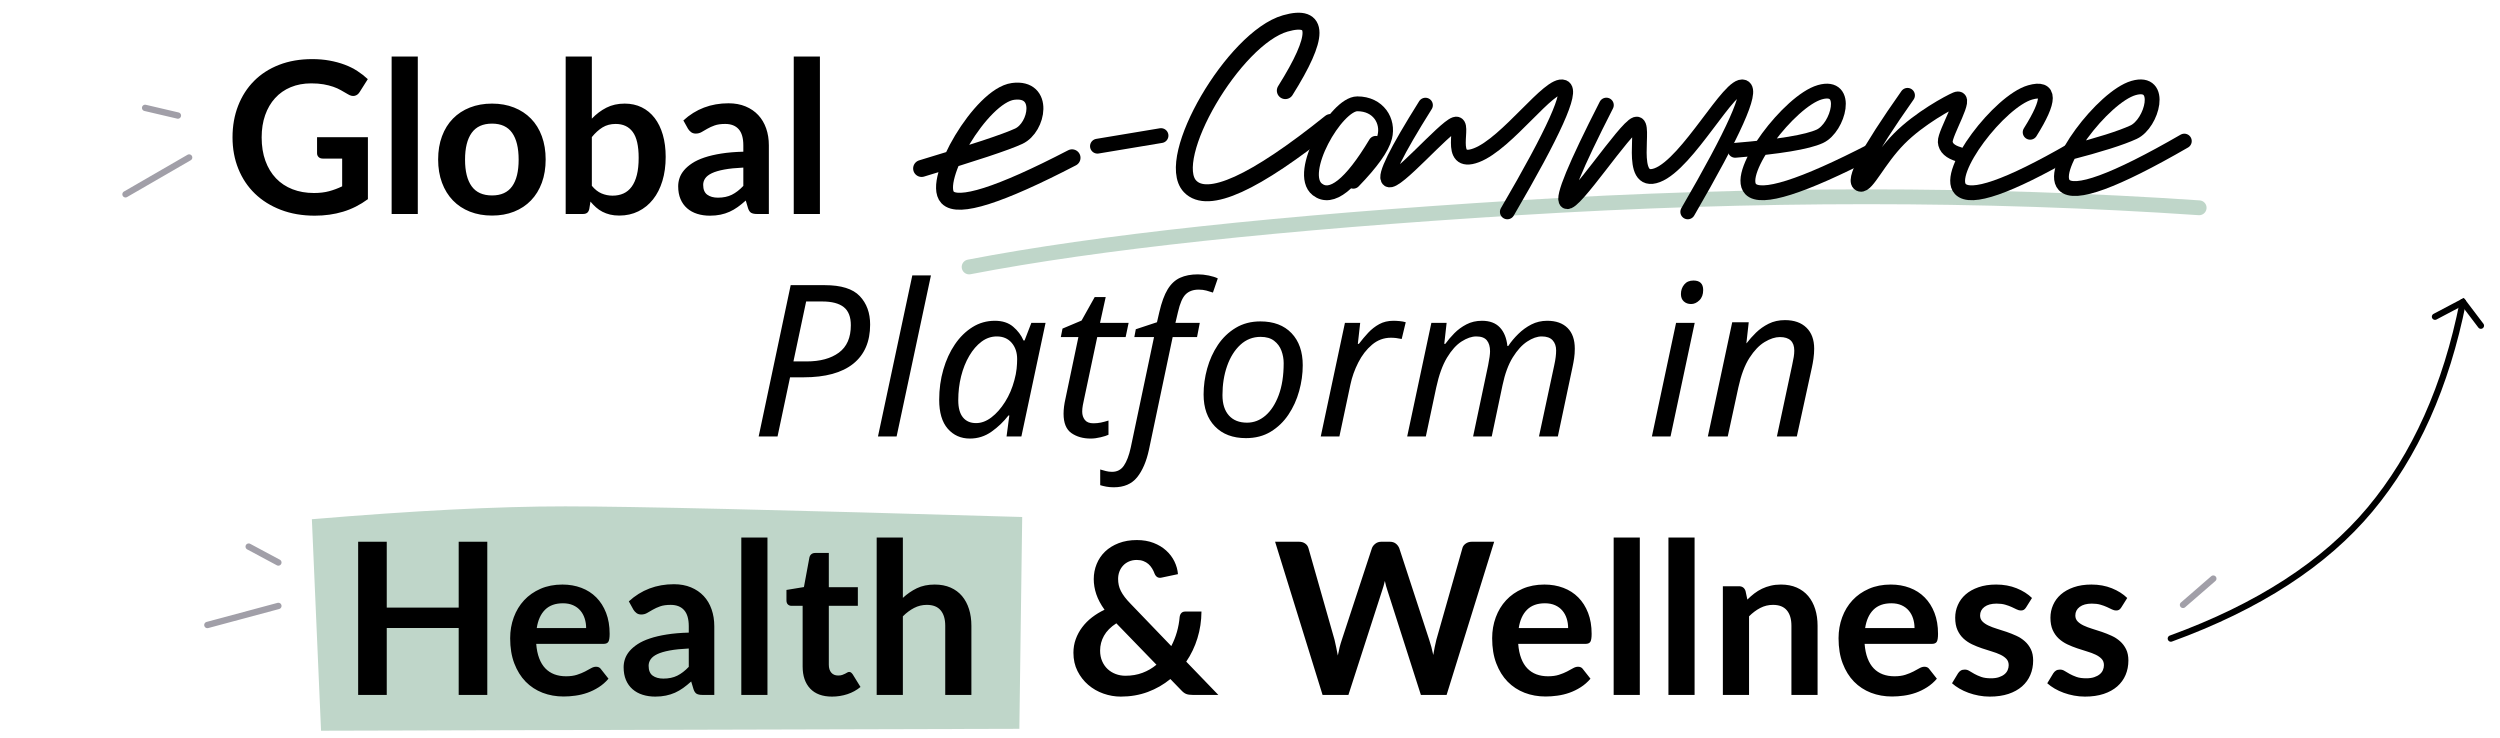
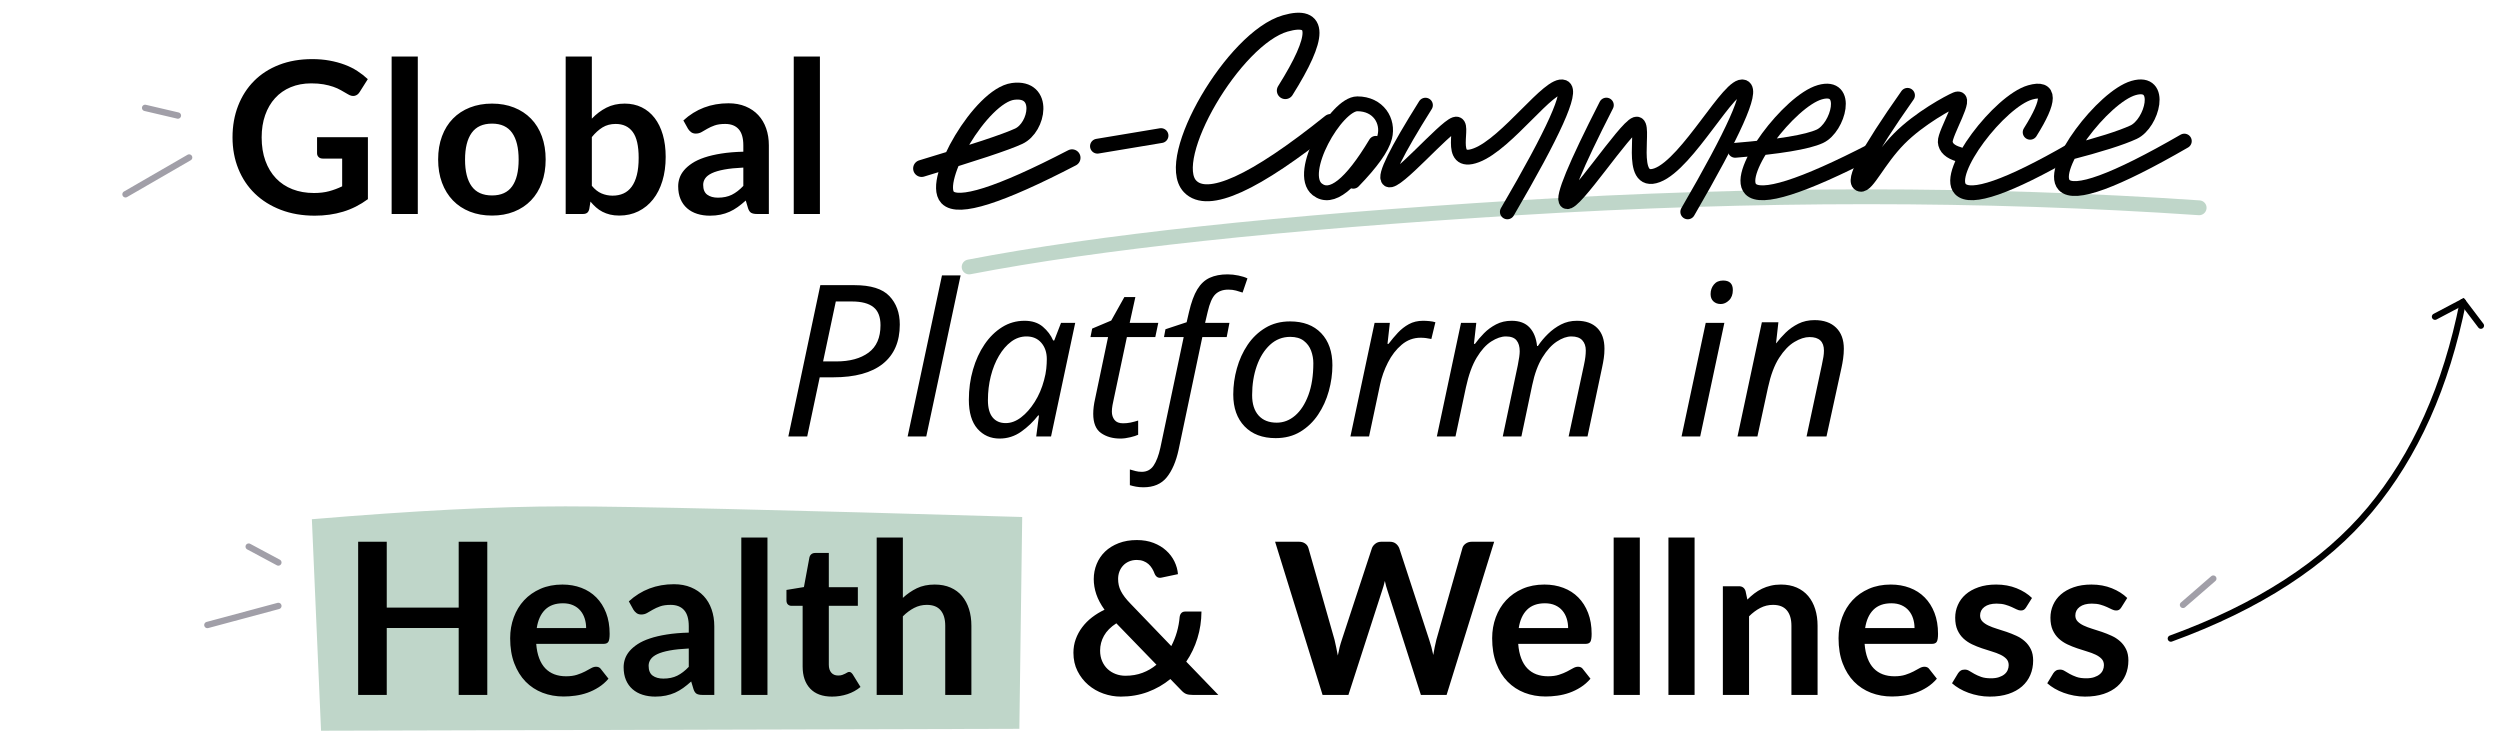
<svg xmlns="http://www.w3.org/2000/svg" width="1180px" height="348px" viewBox="0 0 1180 348" version="1.1">
  <g id="Page-1" stroke="none" stroke-width="1" fill="none" fill-rule="evenodd">
    <g id="main-img" transform="translate(59.24189, 8)">
      <path d="M92.152,286.9 C138.9,282.967 177.368,281 207.553,281 C237.739,281 309.14,282.667 421.758,286 L92.152,286.9 Z" id="Path-3" stroke="#BFD6C9" stroke-width="100" />
      <g id="Group" transform="translate(353.8647, 0)" stroke="#000000" stroke-linecap="round">
        <path d="M21.893,71.515 C46.495,64.134 61.776,59.061 67.735,56.295 C76.675,52.146 80.068,33.164 65.036,35.144 C50.003,37.124 26.701,77.216 34.138,85.171 C39.097,90.474 58.682,84.246 92.893,66.486" id="Path-7" stroke-width="8" />
        <line x1="104.893" y1="61" x2="134.893" y2="56" id="Path-5" stroke-width="7" />
        <path d="M193.563,34.77 C209.733,9.01 209.733,-1.563 193.563,3.052 C169.309,9.975 136.166,66.867 148.594,79.957 C156.879,88.684 178.979,78.64 214.893,49.826" id="Path-7" stroke-width="8" />
        <path d="M225.649,77.551 C234.271,68.653 239.218,61.692 240.488,56.668 C242.394,49.131 237.497,41 227.551,41 C217.606,41 198.783,73.751 208.692,81.416 C215.298,86.526 224.481,79.274 236.241,59.659" id="Path-8" stroke-width="7" />
        <path d="M259.702,41.637 C245.899,63.646 240.12,75.372 242.364,76.817 C245.73,78.984 268.426,52.419 273.728,50.668 C279.029,48.916 269.102,70.818 283.73,65.281 C298.357,59.743 318.406,30.646 324.841,33.153 C329.131,34.824 320.303,54.44 298.357,92" id="Path-9" stroke-width="7" />
        <path d="M345.093,41.607 C330.356,70.486 324.103,85.649 326.333,87.095 C329.679,89.263 353.766,52.395 359.036,50.643 C364.306,48.89 354.601,80.21 369.142,74.67 C383.683,69.129 403.45,30.609 409.847,33.117 C414.112,34.79 405.336,54.417 383.52,92" id="Path-9" stroke-width="7" />
        <path d="M405.893,62.949 C426.678,61.244 439.998,59.039 445.853,56.336 C454.635,52.28 460.113,31.422 445.853,35.534 C431.593,39.646 405.864,73.437 413.171,81.212 C418.042,86.396 437.283,80.308 470.893,62.949" id="Path-7" stroke-width="7" />
        <path d="M487.233,37 C468.26,63.965 460.854,77.953 465.017,78.965 C468.175,79.734 473.369,67.547 483.24,57.529 C492.881,47.743 507.203,40.143 510.152,38.915 C516.122,36.431 504.805,54.787 505.057,58.939 C505.225,61.708 507.402,63.693 511.588,64.894" id="Path-10" stroke-width="7" />
        <path d="M545.124,54.43 C554.706,39.156 554.706,32.887 545.124,35.624 C530.752,39.728 504.819,73.46 512.184,81.222 C517.094,86.396 534.664,80.28 564.893,62.873" id="Path-7" stroke-width="7" />
        <path d="M562.959,64.195 C577.741,60.368 588.066,57.099 593.934,54.389 C602.737,50.323 608.227,29.413 593.934,33.535 C579.641,37.657 553.853,71.533 561.177,79.327 C566.059,84.524 584.965,77.613 617.893,58.596" id="Path-7" stroke-width="7" />
      </g>
      <path d="M398.183,118 C458.724,106.313 545.091,97.004 657.283,90.073 C769.475,83.142 876.633,83.142 978.758,90.073" id="Path-5" stroke="#BFD6C9" stroke-width="7" style="mix-blend-mode: multiply;" stroke-linecap="round" />
      <line x1="72.141" y1="278" x2="38.641" y2="287" id="Path" stroke="#A19FA8" stroke-width="3" stroke-linecap="round" />
      <line x1="971.141" y1="277.5" x2="985.437" y2="265.101" id="Path" stroke="#130F26" stroke-width="3" opacity="0.4" stroke-linecap="round" />
      <line x1="58.141" y1="250" x2="72.141" y2="257.5" id="Path" stroke="#A19FA8" stroke-width="3" stroke-linecap="round" />
      <line x1="30.029" y1="66.341" x2="-7.10542736e-15" y2="83.705" id="Path" stroke="#A19FA8" stroke-width="3" stroke-linecap="round" />
      <line x1="9.259" y1="42.919" x2="24.723" y2="46.54" id="Path" stroke="#A19FA8" stroke-width="3" stroke-linecap="round" />
      <path d="M965.407,293.398 C1006.722,278.344 1038.05,258.045 1059.39,232.503 C1080.731,206.961 1095.354,174.302 1103.26,134.526" id="Path-2" stroke="#000000" stroke-width="3" stroke-linecap="round" />
      <polyline id="Path-4" stroke="#000000" stroke-width="3" stroke-linecap="round" transform="translate(1100.744, 140.4686) rotate(-3) translate(-1100.744, -140.4686) " points="1111.442 146.272 1103.567 134.666 1090.047 140.92" />
    </g>
    <path d="M148.6,101.8 C153.333,101.8 157.775,101.175 161.925,99.925 C166.075,98.675 169.983,96.7 173.65,94 L173.65,94 L173.65,64.75 L149.65,64.75 L149.65,72.35 C149.65,73.05 149.892,73.642 150.375,74.125 C150.858,74.608 151.533,74.85 152.4,74.85 L152.4,74.85 L161.5,74.85 L161.5,87.95 C159.5,88.917 157.45,89.683 155.35,90.25 C153.25,90.817 150.867,91.1 148.2,91.1 C144.467,91.1 141.083,90.508 138.05,89.325 C135.017,88.142 132.425,86.425 130.275,84.175 C128.125,81.925 126.458,79.175 125.275,75.925 C124.092,72.675 123.5,68.983 123.5,64.85 C123.5,60.983 124.05,57.483 125.15,54.35 C126.25,51.217 127.817,48.533 129.85,46.3 C131.883,44.067 134.342,42.35 137.225,41.15 C140.108,39.95 143.333,39.35 146.9,39.35 C149.1,39.35 151.042,39.5 152.725,39.8 C154.408,40.1 155.925,40.483 157.275,40.95 C158.625,41.417 159.85,41.967 160.95,42.6 L160.95,42.6 L164.25,44.5 C165.383,45.2 166.433,45.442 167.4,45.225 C168.367,45.008 169.15,44.417 169.75,43.45 L169.75,43.45 L173.6,37.35 C172.1,35.95 170.45,34.667 168.65,33.5 C166.85,32.333 164.858,31.342 162.675,30.525 C160.492,29.708 158.125,29.067 155.575,28.6 C153.025,28.133 150.283,27.9 147.35,27.9 C141.583,27.9 136.383,28.8 131.75,30.6 C127.117,32.4 123.175,34.933 119.925,38.2 C116.675,41.467 114.167,45.367 112.4,49.9 C110.633,54.433 109.75,59.417 109.75,64.85 C109.75,70.217 110.667,75.167 112.5,79.7 C114.333,84.233 116.942,88.133 120.325,91.4 C123.708,94.667 127.792,97.217 132.575,99.05 C137.358,100.883 142.7,101.8 148.6,101.8 Z M197.2,101 L197.2,26.7 L184.85,26.7 L184.85,101 L197.2,101 Z M232.25,101.75 C236.05,101.75 239.508,101.133 242.625,99.9 C245.742,98.667 248.408,96.9 250.625,94.6 C252.842,92.3 254.55,89.517 255.75,86.25 C256.95,82.983 257.55,79.317 257.55,75.25 C257.55,71.217 256.95,67.567 255.75,64.3 C254.55,61.033 252.842,58.267 250.625,56 C248.408,53.733 245.742,51.983 242.625,50.75 C239.508,49.517 236.05,48.9 232.25,48.9 C228.417,48.9 224.933,49.517 221.8,50.75 C218.667,51.983 215.992,53.733 213.775,56 C211.558,58.267 209.842,61.033 208.625,64.3 C207.408,67.567 206.8,71.217 206.8,75.25 C206.8,79.317 207.408,82.983 208.625,86.25 C209.842,89.517 211.558,92.3 213.775,94.6 C215.992,96.9 218.667,98.667 221.8,99.9 C224.933,101.133 228.417,101.75 232.25,101.75 Z M232.25,92.25 C227.917,92.25 224.708,90.808 222.625,87.925 C220.542,85.042 219.5,80.85 219.5,75.35 C219.5,69.85 220.542,65.642 222.625,62.725 C224.708,59.808 227.917,58.35 232.25,58.35 C236.517,58.35 239.675,59.8 241.725,62.7 C243.775,65.6 244.8,69.817 244.8,75.35 C244.8,80.883 243.775,85.083 241.725,87.95 C239.675,90.817 236.517,92.25 232.25,92.25 Z M292.3,101.75 C295.6,101.75 298.6,101.083 301.3,99.75 C304,98.417 306.308,96.542 308.225,94.125 C310.142,91.708 311.617,88.8 312.65,85.4 C313.683,82 314.2,78.217 314.2,74.05 C314.2,70.183 313.75,66.7 312.85,63.6 C311.95,60.5 310.658,57.858 308.975,55.675 C307.292,53.492 305.258,51.817 302.875,50.65 C300.492,49.483 297.817,48.9 294.85,48.9 C291.617,48.9 288.742,49.542 286.225,50.825 C283.708,52.108 281.417,53.833 279.35,56 L279.35,56 L279.35,26.7 L267,26.7 L267,101 L275.15,101 C275.983,101 276.642,100.817 277.125,100.45 C277.608,100.083 277.95,99.467 278.15,98.6 L278.15,98.6 L278.7,95.15 C279.533,96.15 280.408,97.058 281.325,97.875 C282.242,98.692 283.25,99.383 284.35,99.95 C285.45,100.517 286.65,100.958 287.95,101.275 C289.25,101.592 290.7,101.75 292.3,101.75 Z M289.15,92.35 C287.317,92.35 285.575,92 283.925,91.3 C282.275,90.6 280.75,89.4 279.35,87.7 L279.35,87.7 L279.35,64.7 C280.95,62.733 282.633,61.208 284.4,60.125 C286.167,59.042 288.233,58.5 290.6,58.5 C294.1,58.5 296.783,59.758 298.65,62.275 C300.517,64.792 301.45,68.867 301.45,74.5 C301.45,77.633 301.167,80.325 300.6,82.575 C300.033,84.825 299.217,86.675 298.15,88.125 C297.083,89.575 295.792,90.642 294.275,91.325 C292.758,92.008 291.05,92.35 289.15,92.35 Z M335.05,101.8 C336.883,101.8 338.558,101.642 340.075,101.325 C341.592,101.008 343.017,100.55 344.35,99.95 C345.683,99.35 346.967,98.608 348.2,97.725 C349.433,96.842 350.7,95.817 352,94.65 L352,94.65 L353.1,98.35 C353.467,99.417 353.967,100.125 354.6,100.475 C355.233,100.825 356.133,101 357.3,101 L357.3,101 L362.9,101 L362.9,68.6 C362.9,65.7 362.475,63.033 361.625,60.6 C360.775,58.167 359.533,56.075 357.9,54.325 C356.267,52.575 354.267,51.208 351.9,50.225 C349.533,49.242 346.85,48.75 343.85,48.75 C335.55,48.75 328.45,51.45 322.55,56.85 L322.55,56.85 L324.75,60.8 C325.117,61.4 325.6,61.925 326.2,62.375 C326.8,62.825 327.533,63.05 328.4,63.05 C329.4,63.05 330.308,62.817 331.125,62.35 C331.942,61.883 332.85,61.358 333.85,60.775 C334.85,60.192 336.008,59.667 337.325,59.2 C338.642,58.733 340.3,58.5 342.3,58.5 C345.067,58.5 347.183,59.325 348.65,60.975 C350.117,62.625 350.85,65.167 350.85,68.6 L350.85,68.6 L350.85,71.6 C346.95,71.7 343.483,71.992 340.45,72.475 C337.417,72.958 334.758,73.583 332.475,74.35 C330.192,75.117 328.267,76.017 326.7,77.05 C325.133,78.083 323.858,79.183 322.875,80.35 C321.892,81.517 321.183,82.742 320.75,84.025 C320.317,85.308 320.1,86.6 320.1,87.9 C320.1,90.2 320.467,92.217 321.2,93.95 C321.933,95.683 322.967,97.133 324.3,98.3 C325.633,99.467 327.217,100.342 329.05,100.925 C330.883,101.508 332.883,101.8 335.05,101.8 Z M338.85,93.3 C336.783,93.3 335.108,92.833 333.825,91.9 C332.542,90.967 331.9,89.417 331.9,87.25 C331.9,86.15 332.217,85.133 332.85,84.2 C333.483,83.267 334.533,82.45 336,81.75 C337.467,81.05 339.417,80.475 341.85,80.025 C344.283,79.575 347.283,79.267 350.85,79.1 L350.85,79.1 L350.85,87.75 C349.083,89.617 347.275,91.008 345.425,91.925 C343.575,92.842 341.383,93.3 338.85,93.3 Z M387,101 L387,26.7 L374.65,26.7 L374.65,101 L387,101 Z" id="Global" fill="#000000" fill-rule="nonzero" />
    <text id="Platform-in" font-family="Baskerville-Italic, Baskerville" font-size="100" font-style="italic" font-weight="normal" letter-spacing="1" fill="#000000">
-       <tspan x="354" y="206">Platform in</tspan>
+       <tspan x="368" y="206">Platform in</tspan>
    </text>
    <text id="Health" font-family="Lato-Bold, Lato" font-size="100" font-weight="bold" letter-spacing="1" fill="#000000">
      <tspan x="161" y="328">Health</tspan>
    </text>
    <text id="&amp;-Wellness" font-family="Lato-Bold, Lato" font-size="100" font-weight="bold" letter-spacing="1" fill="#000000">
      <tspan x="503" y="328">&amp; Wellness</tspan>
    </text>
  </g>
</svg>
